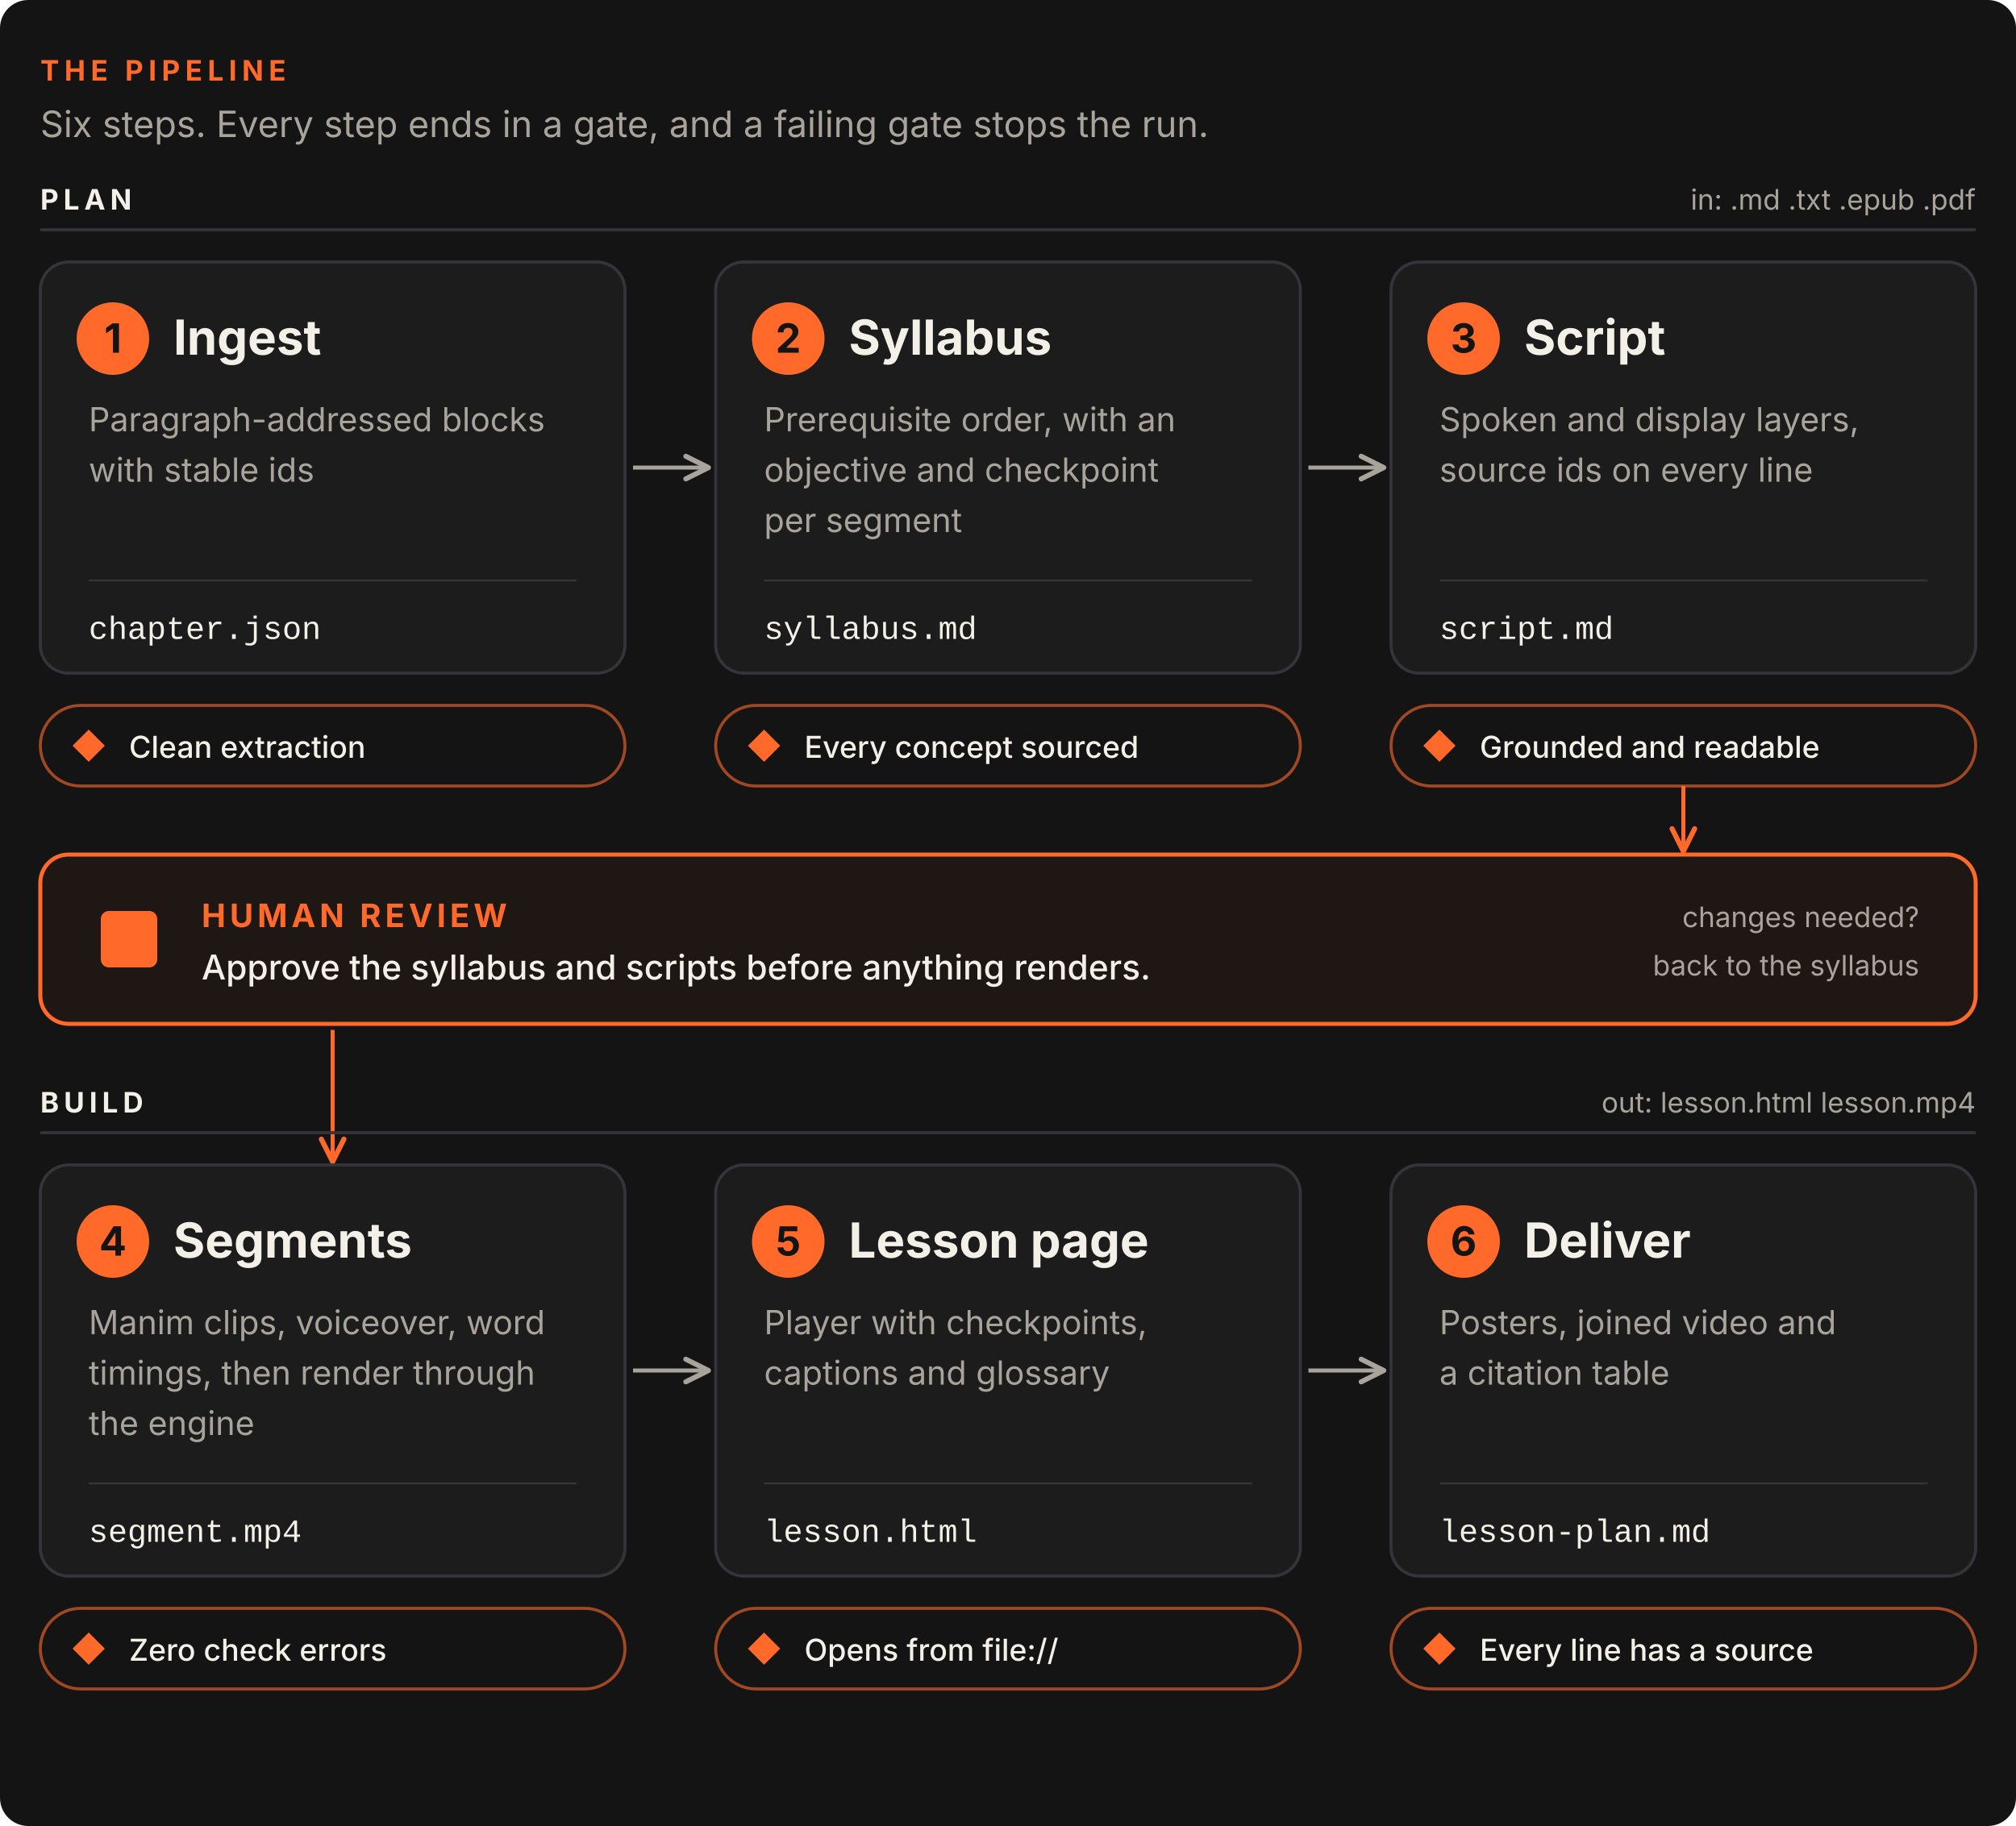
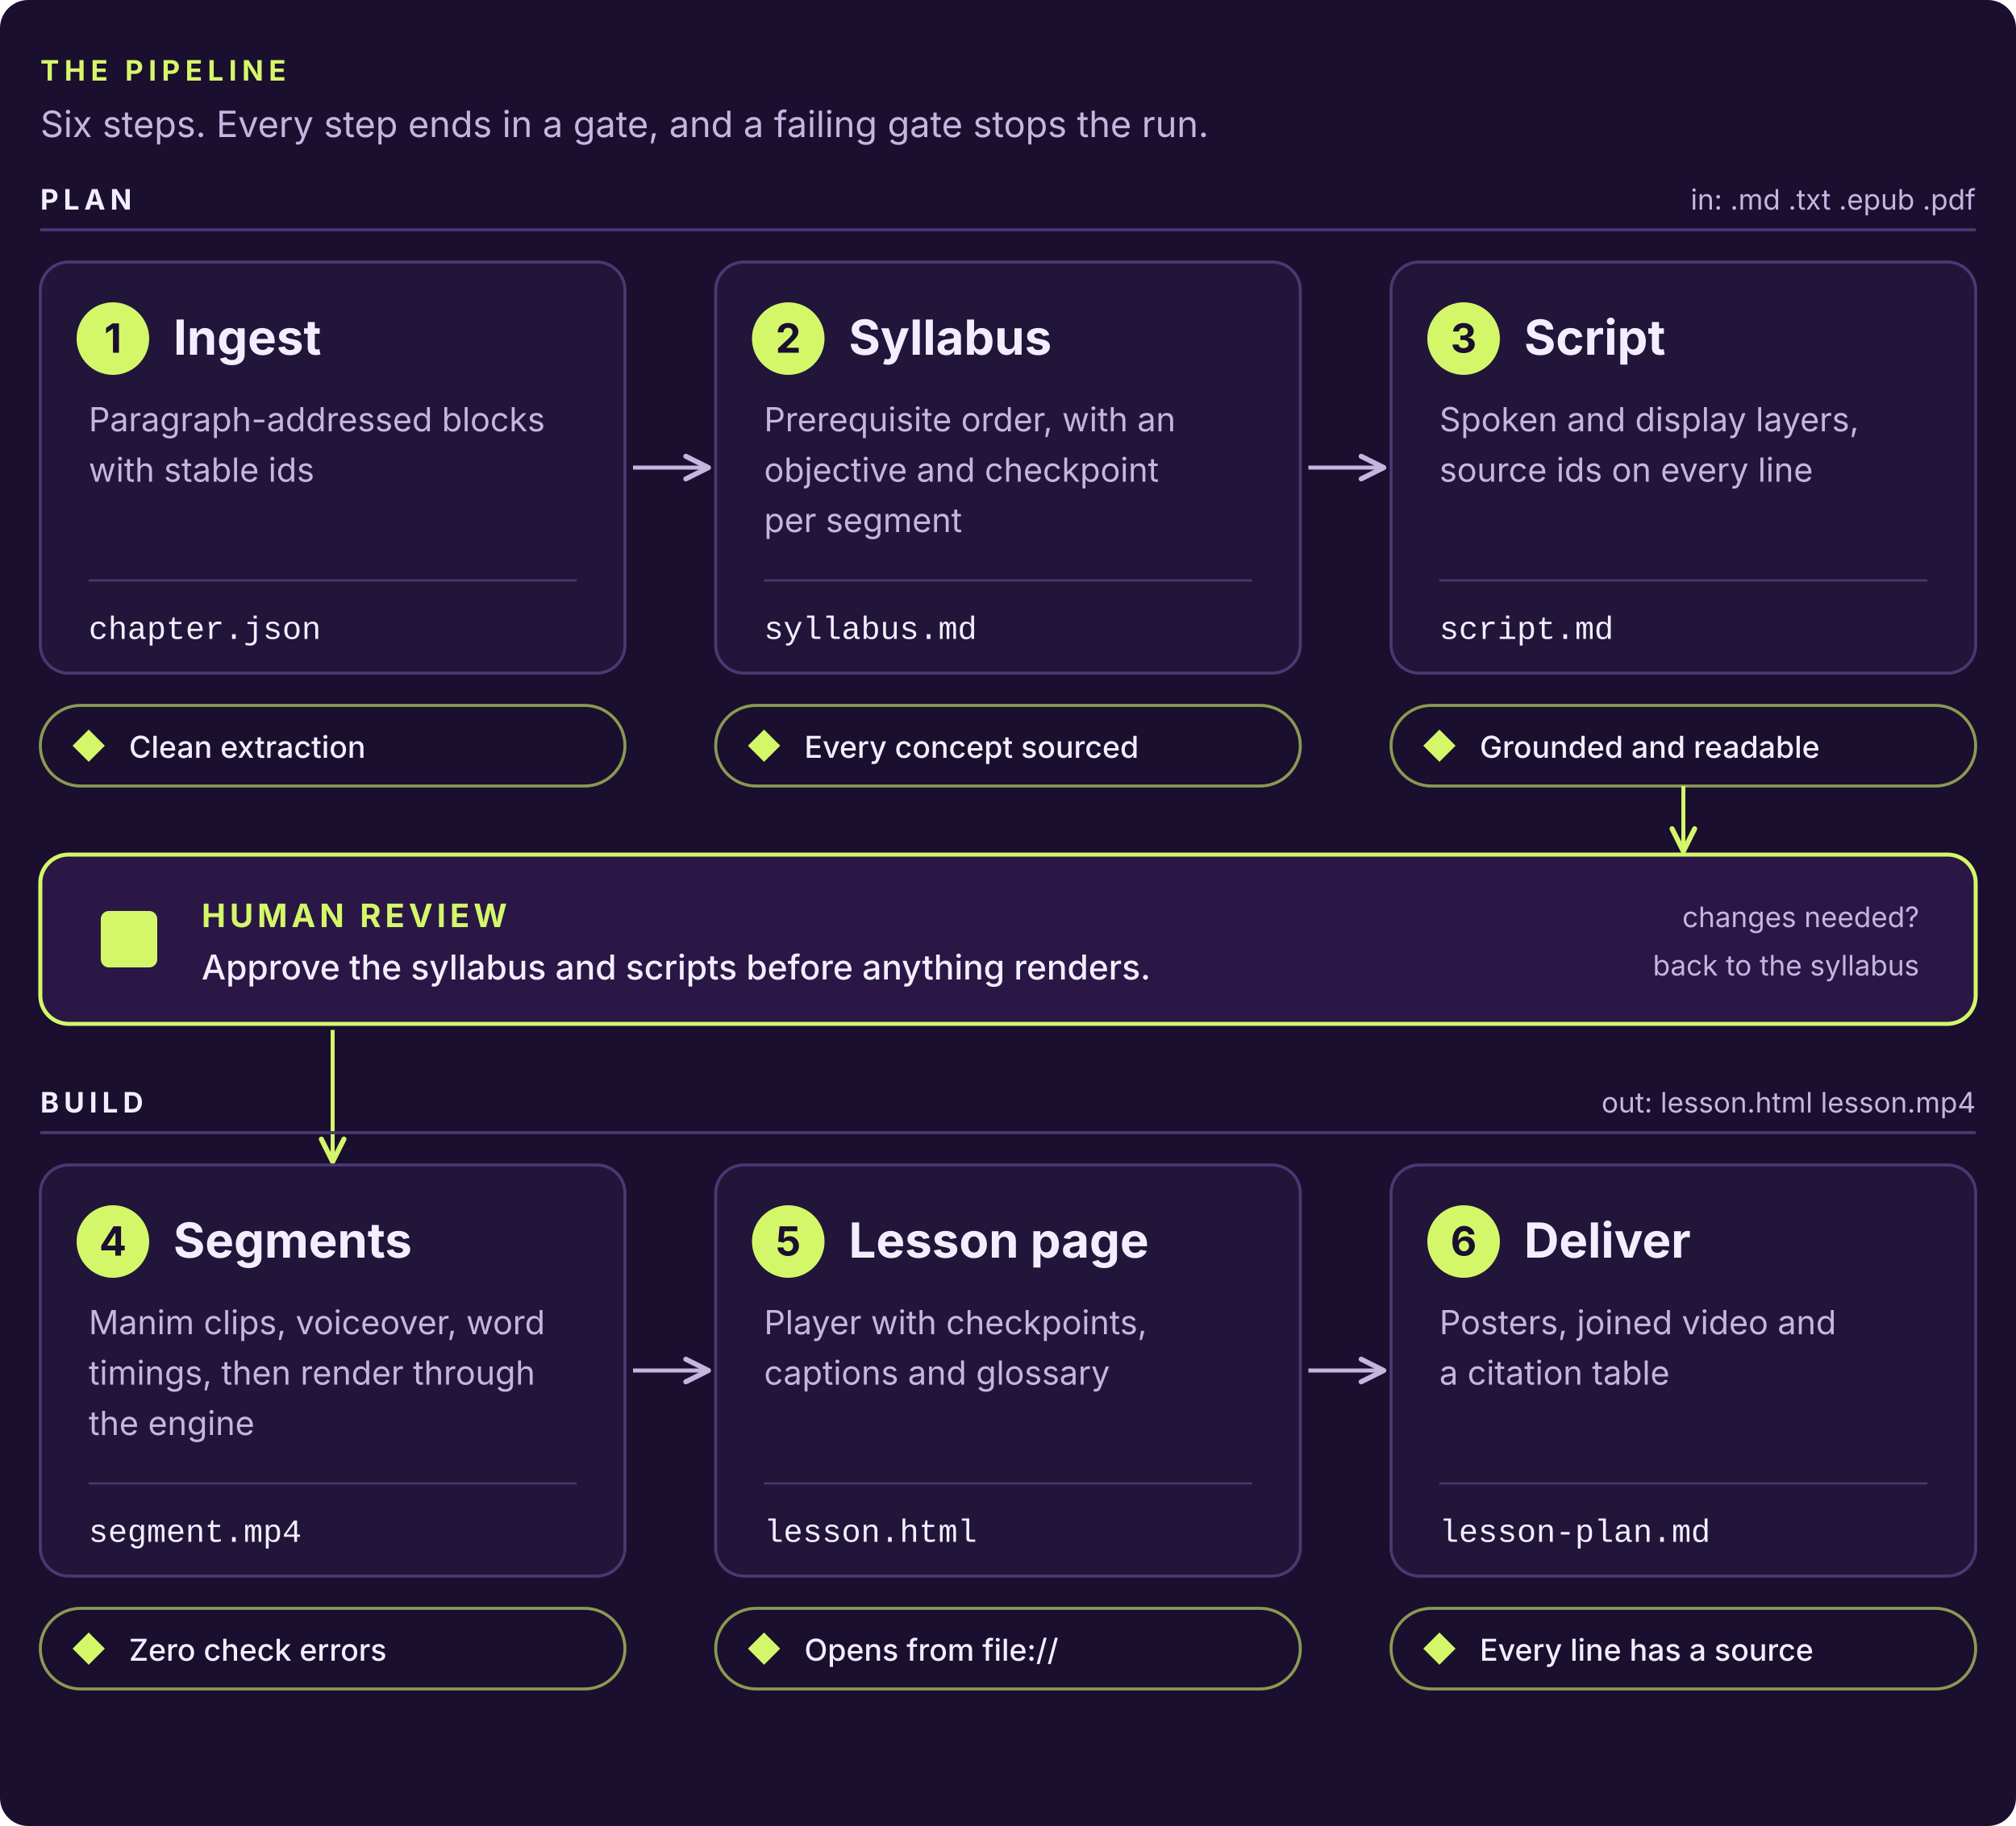
<svg xmlns="http://www.w3.org/2000/svg" viewBox="0 0 1000 906" width="1000" height="906" role="img" aria-label="chalk pipeline: ingest, syllabus, script, human review, segments, lesson page, deliver">
  <defs>
    <marker id="a" viewBox="0 0 10 10" refX="8" refY="5" markerWidth="7" markerHeight="7" orient="auto">
-       <path d="M1 1 L9 5 L1 9" fill="none" stroke="#a8a49b" stroke-width="1.8" stroke-linecap="round" stroke-linejoin="round" />
+       <path d="M1 1 L9 5 L1 9" fill="none" stroke="#c3b6e0" stroke-width="1.8" stroke-linecap="round" stroke-linejoin="round" />
    </marker>
    <marker id="o" viewBox="0 0 10 10" refX="8" refY="5" markerWidth="7" markerHeight="7" orient="auto">
-       <path d="M1 1 L9 5 L1 9" fill="none" stroke="#ff6a2b" stroke-width="1.8" stroke-linecap="round" stroke-linejoin="round" />
+       <path d="M1 1 L9 5 L1 9" fill="none" stroke="#d4f76a" stroke-width="1.8" stroke-linecap="round" stroke-linejoin="round" />
    </marker>
  </defs>
-   <rect width="1000" height="906" rx="14" fill="#141414" />
-   <text x="20" y="40" font-family="Inter,-apple-system,'Segoe UI',Helvetica,Arial,sans-serif" font-size="14" font-weight="700" fill="#ff6a2b" text-anchor="start" letter-spacing="2.6">THE PIPELINE</text>
-   <text x="20" y="68" font-family="Inter,-apple-system,'Segoe UI',Helvetica,Arial,sans-serif" font-size="18" font-weight="400" fill="#a8a49b" text-anchor="start" letter-spacing="0">Six steps. Every step ends in a gate, and a failing gate stops the run.</text>
-   <line x1="20" y1="114" x2="980" y2="114" stroke="#34343a" stroke-width="1.5" />
-   <text x="20" y="104" font-family="Inter,-apple-system,'Segoe UI',Helvetica,Arial,sans-serif" font-size="14" font-weight="700" fill="#f3f0e8" text-anchor="start" letter-spacing="2.4">PLAN</text>
-   <text x="980" y="104" font-family="Inter,-apple-system,'Segoe UI',Helvetica,Arial,sans-serif" font-size="14" font-weight="400" fill="#a8a49b" text-anchor="end" letter-spacing="0">in: .md  .txt  .epub  .pdf</text>
-   <rect x="20" y="130" width="290" height="204" rx="14" fill="#1c1c1c" stroke="#34343a" stroke-width="1.5" />
-   <circle cx="56" cy="168" r="18" fill="#ff6a2b" />
-   <text x="56" y="175" font-family="Inter,-apple-system,'Segoe UI',Helvetica,Arial,sans-serif" font-size="20" font-weight="700" fill="#141414" text-anchor="middle" letter-spacing="0">1</text>
-   <text x="86" y="176" font-family="Inter,-apple-system,'Segoe UI',Helvetica,Arial,sans-serif" font-size="24" font-weight="650" fill="#f3f0e8" text-anchor="start" letter-spacing="0">Ingest</text>
-   <text x="44" y="214" font-family="Inter,-apple-system,'Segoe UI',Helvetica,Arial,sans-serif" font-size="16.5" font-weight="400" fill="#a8a49b" text-anchor="start" letter-spacing="0">Paragraph-addressed blocks</text>
-   <text x="44" y="239" font-family="Inter,-apple-system,'Segoe UI',Helvetica,Arial,sans-serif" font-size="16.5" font-weight="400" fill="#a8a49b" text-anchor="start" letter-spacing="0">with stable ids</text>
-   <line x1="44" x2="286" y1="288" y2="288" stroke="#34343a" />
-   <text x="44" y="317" font-family="'SF Mono',Menlo,Consolas,'Liberation Mono',monospace" font-size="16" font-weight="500" fill="#f3f0e8" text-anchor="start" letter-spacing="0">chapter.json</text>
-   <rect x="20" y="350" width="290" height="40" rx="20" fill="none" stroke="#ff6a2b" stroke-opacity=".6" stroke-width="1.5" />
-   <path d="M44 362 l8 8 l-8 8 l-8 -8 z" fill="#ff6a2b" />
-   <text x="64" y="376" font-family="Inter,-apple-system,'Segoe UI',Helvetica,Arial,sans-serif" font-size="15" font-weight="500" fill="#f3f0e8" text-anchor="start" letter-spacing="0">Clean extraction</text>
-   <line x1="314" y1="232.0" x2="350" y2="232.0" stroke="#a8a49b" stroke-width="2" marker-end="url(#a)" />
-   <rect x="355" y="130" width="290" height="204" rx="14" fill="#1c1c1c" stroke="#34343a" stroke-width="1.5" />
-   <circle cx="391" cy="168" r="18" fill="#ff6a2b" />
-   <text x="391" y="175" font-family="Inter,-apple-system,'Segoe UI',Helvetica,Arial,sans-serif" font-size="20" font-weight="700" fill="#141414" text-anchor="middle" letter-spacing="0">2</text>
-   <text x="421" y="176" font-family="Inter,-apple-system,'Segoe UI',Helvetica,Arial,sans-serif" font-size="24" font-weight="650" fill="#f3f0e8" text-anchor="start" letter-spacing="0">Syllabus</text>
-   <text x="379" y="214" font-family="Inter,-apple-system,'Segoe UI',Helvetica,Arial,sans-serif" font-size="16.5" font-weight="400" fill="#a8a49b" text-anchor="start" letter-spacing="0">Prerequisite order, with an</text>
-   <text x="379" y="239" font-family="Inter,-apple-system,'Segoe UI',Helvetica,Arial,sans-serif" font-size="16.5" font-weight="400" fill="#a8a49b" text-anchor="start" letter-spacing="0">objective and checkpoint</text>
-   <text x="379" y="264" font-family="Inter,-apple-system,'Segoe UI',Helvetica,Arial,sans-serif" font-size="16.5" font-weight="400" fill="#a8a49b" text-anchor="start" letter-spacing="0">per segment</text>
-   <line x1="379" x2="621" y1="288" y2="288" stroke="#34343a" />
-   <text x="379" y="317" font-family="'SF Mono',Menlo,Consolas,'Liberation Mono',monospace" font-size="16" font-weight="500" fill="#f3f0e8" text-anchor="start" letter-spacing="0">syllabus.md</text>
-   <rect x="355" y="350" width="290" height="40" rx="20" fill="none" stroke="#ff6a2b" stroke-opacity=".6" stroke-width="1.5" />
-   <path d="M379 362 l8 8 l-8 8 l-8 -8 z" fill="#ff6a2b" />
-   <text x="399" y="376" font-family="Inter,-apple-system,'Segoe UI',Helvetica,Arial,sans-serif" font-size="15" font-weight="500" fill="#f3f0e8" text-anchor="start" letter-spacing="0">Every concept sourced</text>
-   <line x1="649" y1="232.0" x2="685" y2="232.0" stroke="#a8a49b" stroke-width="2" marker-end="url(#a)" />
-   <rect x="690" y="130" width="290" height="204" rx="14" fill="#1c1c1c" stroke="#34343a" stroke-width="1.5" />
-   <circle cx="726" cy="168" r="18" fill="#ff6a2b" />
-   <text x="726" y="175" font-family="Inter,-apple-system,'Segoe UI',Helvetica,Arial,sans-serif" font-size="20" font-weight="700" fill="#141414" text-anchor="middle" letter-spacing="0">3</text>
-   <text x="756" y="176" font-family="Inter,-apple-system,'Segoe UI',Helvetica,Arial,sans-serif" font-size="24" font-weight="650" fill="#f3f0e8" text-anchor="start" letter-spacing="0">Script</text>
-   <text x="714" y="214" font-family="Inter,-apple-system,'Segoe UI',Helvetica,Arial,sans-serif" font-size="16.5" font-weight="400" fill="#a8a49b" text-anchor="start" letter-spacing="0">Spoken and display layers,</text>
-   <text x="714" y="239" font-family="Inter,-apple-system,'Segoe UI',Helvetica,Arial,sans-serif" font-size="16.5" font-weight="400" fill="#a8a49b" text-anchor="start" letter-spacing="0">source ids on every line</text>
-   <line x1="714" x2="956" y1="288" y2="288" stroke="#34343a" />
-   <text x="714" y="317" font-family="'SF Mono',Menlo,Consolas,'Liberation Mono',monospace" font-size="16" font-weight="500" fill="#f3f0e8" text-anchor="start" letter-spacing="0">script.md</text>
-   <rect x="690" y="350" width="290" height="40" rx="20" fill="none" stroke="#ff6a2b" stroke-opacity=".6" stroke-width="1.5" />
-   <path d="M714 362 l8 8 l-8 8 l-8 -8 z" fill="#ff6a2b" />
-   <text x="734" y="376" font-family="Inter,-apple-system,'Segoe UI',Helvetica,Arial,sans-serif" font-size="15" font-weight="500" fill="#f3f0e8" text-anchor="start" letter-spacing="0">Grounded and readable</text>
-   <line x1="835.0" y1="390" x2="835.0" y2="421" stroke="#ff6a2b" stroke-width="2" marker-end="url(#o)" />
-   <rect x="20" y="424" width="960" height="84" rx="14" fill="#1f1713" stroke="#ff6a2b" stroke-width="2" />
-   <rect x="50" y="452.0" width="28" height="28" rx="4" fill="#ff6a2b" />
-   <text x="100" y="460" font-family="Inter,-apple-system,'Segoe UI',Helvetica,Arial,sans-serif" font-size="16" font-weight="700" fill="#ff6a2b" text-anchor="start" letter-spacing="2">HUMAN REVIEW</text>
-   <text x="100" y="486" font-family="Inter,-apple-system,'Segoe UI',Helvetica,Arial,sans-serif" font-size="17" font-weight="500" fill="#f3f0e8" text-anchor="start" letter-spacing="0">Approve the syllabus and scripts before anything renders.</text>
-   <text x="952" y="460" font-family="Inter,-apple-system,'Segoe UI',Helvetica,Arial,sans-serif" font-size="14" font-weight="400" fill="#a8a49b" text-anchor="end" letter-spacing="0">changes needed?</text>
-   <text x="952" y="484" font-family="Inter,-apple-system,'Segoe UI',Helvetica,Arial,sans-serif" font-size="14" font-weight="400" fill="#a8a49b" text-anchor="end" letter-spacing="0">back to the syllabus</text>
-   <line x1="165.0" y1="511" x2="165.0" y2="575" stroke="#ff6a2b" stroke-width="2" marker-end="url(#o)" />
-   <line x1="20" y1="562" x2="980" y2="562" stroke="#34343a" stroke-width="1.5" />
-   <text x="20" y="552" font-family="Inter,-apple-system,'Segoe UI',Helvetica,Arial,sans-serif" font-size="14" font-weight="700" fill="#f3f0e8" text-anchor="start" letter-spacing="2.4">BUILD</text>
-   <text x="980" y="552" font-family="Inter,-apple-system,'Segoe UI',Helvetica,Arial,sans-serif" font-size="14" font-weight="400" fill="#a8a49b" text-anchor="end" letter-spacing="0">out: lesson.html  lesson.mp4</text>
-   <rect x="20" y="578" width="290" height="204" rx="14" fill="#1c1c1c" stroke="#34343a" stroke-width="1.5" />
-   <circle cx="56" cy="616" r="18" fill="#ff6a2b" />
-   <text x="56" y="623" font-family="Inter,-apple-system,'Segoe UI',Helvetica,Arial,sans-serif" font-size="20" font-weight="700" fill="#141414" text-anchor="middle" letter-spacing="0">4</text>
-   <text x="86" y="624" font-family="Inter,-apple-system,'Segoe UI',Helvetica,Arial,sans-serif" font-size="24" font-weight="650" fill="#f3f0e8" text-anchor="start" letter-spacing="0">Segments</text>
-   <text x="44" y="662" font-family="Inter,-apple-system,'Segoe UI',Helvetica,Arial,sans-serif" font-size="16.5" font-weight="400" fill="#a8a49b" text-anchor="start" letter-spacing="0">Manim clips, voiceover, word</text>
-   <text x="44" y="687" font-family="Inter,-apple-system,'Segoe UI',Helvetica,Arial,sans-serif" font-size="16.5" font-weight="400" fill="#a8a49b" text-anchor="start" letter-spacing="0">timings, then render through</text>
-   <text x="44" y="712" font-family="Inter,-apple-system,'Segoe UI',Helvetica,Arial,sans-serif" font-size="16.5" font-weight="400" fill="#a8a49b" text-anchor="start" letter-spacing="0">the engine</text>
-   <line x1="44" x2="286" y1="736" y2="736" stroke="#34343a" />
-   <text x="44" y="765" font-family="'SF Mono',Menlo,Consolas,'Liberation Mono',monospace" font-size="16" font-weight="500" fill="#f3f0e8" text-anchor="start" letter-spacing="0">segment.mp4</text>
-   <rect x="20" y="798" width="290" height="40" rx="20" fill="none" stroke="#ff6a2b" stroke-opacity=".6" stroke-width="1.5" />
-   <path d="M44 810 l8 8 l-8 8 l-8 -8 z" fill="#ff6a2b" />
-   <text x="64" y="824" font-family="Inter,-apple-system,'Segoe UI',Helvetica,Arial,sans-serif" font-size="15" font-weight="500" fill="#f3f0e8" text-anchor="start" letter-spacing="0">Zero check errors</text>
-   <line x1="314" y1="680.0" x2="350" y2="680.0" stroke="#a8a49b" stroke-width="2" marker-end="url(#a)" />
-   <rect x="355" y="578" width="290" height="204" rx="14" fill="#1c1c1c" stroke="#34343a" stroke-width="1.5" />
-   <circle cx="391" cy="616" r="18" fill="#ff6a2b" />
-   <text x="391" y="623" font-family="Inter,-apple-system,'Segoe UI',Helvetica,Arial,sans-serif" font-size="20" font-weight="700" fill="#141414" text-anchor="middle" letter-spacing="0">5</text>
-   <text x="421" y="624" font-family="Inter,-apple-system,'Segoe UI',Helvetica,Arial,sans-serif" font-size="24" font-weight="650" fill="#f3f0e8" text-anchor="start" letter-spacing="0">Lesson page</text>
-   <text x="379" y="662" font-family="Inter,-apple-system,'Segoe UI',Helvetica,Arial,sans-serif" font-size="16.5" font-weight="400" fill="#a8a49b" text-anchor="start" letter-spacing="0">Player with checkpoints,</text>
-   <text x="379" y="687" font-family="Inter,-apple-system,'Segoe UI',Helvetica,Arial,sans-serif" font-size="16.5" font-weight="400" fill="#a8a49b" text-anchor="start" letter-spacing="0">captions and glossary</text>
-   <line x1="379" x2="621" y1="736" y2="736" stroke="#34343a" />
-   <text x="379" y="765" font-family="'SF Mono',Menlo,Consolas,'Liberation Mono',monospace" font-size="16" font-weight="500" fill="#f3f0e8" text-anchor="start" letter-spacing="0">lesson.html</text>
-   <rect x="355" y="798" width="290" height="40" rx="20" fill="none" stroke="#ff6a2b" stroke-opacity=".6" stroke-width="1.5" />
-   <path d="M379 810 l8 8 l-8 8 l-8 -8 z" fill="#ff6a2b" />
-   <text x="399" y="824" font-family="Inter,-apple-system,'Segoe UI',Helvetica,Arial,sans-serif" font-size="15" font-weight="500" fill="#f3f0e8" text-anchor="start" letter-spacing="0">Opens from file://</text>
-   <line x1="649" y1="680.0" x2="685" y2="680.0" stroke="#a8a49b" stroke-width="2" marker-end="url(#a)" />
-   <rect x="690" y="578" width="290" height="204" rx="14" fill="#1c1c1c" stroke="#34343a" stroke-width="1.5" />
-   <circle cx="726" cy="616" r="18" fill="#ff6a2b" />
-   <text x="726" y="623" font-family="Inter,-apple-system,'Segoe UI',Helvetica,Arial,sans-serif" font-size="20" font-weight="700" fill="#141414" text-anchor="middle" letter-spacing="0">6</text>
-   <text x="756" y="624" font-family="Inter,-apple-system,'Segoe UI',Helvetica,Arial,sans-serif" font-size="24" font-weight="650" fill="#f3f0e8" text-anchor="start" letter-spacing="0">Deliver</text>
-   <text x="714" y="662" font-family="Inter,-apple-system,'Segoe UI',Helvetica,Arial,sans-serif" font-size="16.5" font-weight="400" fill="#a8a49b" text-anchor="start" letter-spacing="0">Posters, joined video and</text>
-   <text x="714" y="687" font-family="Inter,-apple-system,'Segoe UI',Helvetica,Arial,sans-serif" font-size="16.5" font-weight="400" fill="#a8a49b" text-anchor="start" letter-spacing="0">a citation table</text>
-   <line x1="714" x2="956" y1="736" y2="736" stroke="#34343a" />
-   <text x="714" y="765" font-family="'SF Mono',Menlo,Consolas,'Liberation Mono',monospace" font-size="16" font-weight="500" fill="#f3f0e8" text-anchor="start" letter-spacing="0">lesson-plan.md</text>
-   <rect x="690" y="798" width="290" height="40" rx="20" fill="none" stroke="#ff6a2b" stroke-opacity=".6" stroke-width="1.5" />
-   <path d="M714 810 l8 8 l-8 8 l-8 -8 z" fill="#ff6a2b" />
-   <text x="734" y="824" font-family="Inter,-apple-system,'Segoe UI',Helvetica,Arial,sans-serif" font-size="15" font-weight="500" fill="#f3f0e8" text-anchor="start" letter-spacing="0">Every line has a source</text>
+   <rect width="1000" height="906" rx="14" fill="#1a0f2e" />
+   <text x="20" y="40" font-family="Inter,-apple-system,'Segoe UI',Helvetica,Arial,sans-serif" font-size="14" font-weight="700" fill="#d4f76a" text-anchor="start" letter-spacing="2.6">THE PIPELINE</text>
+   <text x="20" y="68" font-family="Inter,-apple-system,'Segoe UI',Helvetica,Arial,sans-serif" font-size="18" font-weight="400" fill="#c3b6e0" text-anchor="start" letter-spacing="0">Six steps. Every step ends in a gate, and a failing gate stops the run.</text>
+   <line x1="20" y1="114" x2="980" y2="114" stroke="#4a3873" stroke-width="1.5" />
+   <text x="20" y="104" font-family="Inter,-apple-system,'Segoe UI',Helvetica,Arial,sans-serif" font-size="14" font-weight="700" fill="#f3eeff" text-anchor="start" letter-spacing="2.4">PLAN</text>
+   <text x="980" y="104" font-family="Inter,-apple-system,'Segoe UI',Helvetica,Arial,sans-serif" font-size="14" font-weight="400" fill="#c3b6e0" text-anchor="end" letter-spacing="0">in: .md  .txt  .epub  .pdf</text>
+   <rect x="20" y="130" width="290" height="204" rx="14" fill="#22153a" stroke="#4a3873" stroke-width="1.5" />
+   <circle cx="56" cy="168" r="18" fill="#d4f76a" />
+   <text x="56" y="175" font-family="Inter,-apple-system,'Segoe UI',Helvetica,Arial,sans-serif" font-size="20" font-weight="700" fill="#1a0f2e" text-anchor="middle" letter-spacing="0">1</text>
+   <text x="86" y="176" font-family="Inter,-apple-system,'Segoe UI',Helvetica,Arial,sans-serif" font-size="24" font-weight="650" fill="#f3eeff" text-anchor="start" letter-spacing="0">Ingest</text>
+   <text x="44" y="214" font-family="Inter,-apple-system,'Segoe UI',Helvetica,Arial,sans-serif" font-size="16.5" font-weight="400" fill="#c3b6e0" text-anchor="start" letter-spacing="0">Paragraph-addressed blocks</text>
+   <text x="44" y="239" font-family="Inter,-apple-system,'Segoe UI',Helvetica,Arial,sans-serif" font-size="16.5" font-weight="400" fill="#c3b6e0" text-anchor="start" letter-spacing="0">with stable ids</text>
+   <line x1="44" x2="286" y1="288" y2="288" stroke="#4a3873" />
+   <text x="44" y="317" font-family="'SF Mono',Menlo,Consolas,'Liberation Mono',monospace" font-size="16" font-weight="500" fill="#f3eeff" text-anchor="start" letter-spacing="0">chapter.json</text>
+   <rect x="20" y="350" width="290" height="40" rx="20" fill="none" stroke="#d4f76a" stroke-opacity=".6" stroke-width="1.5" />
+   <path d="M44 362 l8 8 l-8 8 l-8 -8 z" fill="#d4f76a" />
+   <text x="64" y="376" font-family="Inter,-apple-system,'Segoe UI',Helvetica,Arial,sans-serif" font-size="15" font-weight="500" fill="#f3eeff" text-anchor="start" letter-spacing="0">Clean extraction</text>
+   <line x1="314" y1="232.0" x2="350" y2="232.0" stroke="#c3b6e0" stroke-width="2" marker-end="url(#a)" />
+   <rect x="355" y="130" width="290" height="204" rx="14" fill="#22153a" stroke="#4a3873" stroke-width="1.5" />
+   <circle cx="391" cy="168" r="18" fill="#d4f76a" />
+   <text x="391" y="175" font-family="Inter,-apple-system,'Segoe UI',Helvetica,Arial,sans-serif" font-size="20" font-weight="700" fill="#1a0f2e" text-anchor="middle" letter-spacing="0">2</text>
+   <text x="421" y="176" font-family="Inter,-apple-system,'Segoe UI',Helvetica,Arial,sans-serif" font-size="24" font-weight="650" fill="#f3eeff" text-anchor="start" letter-spacing="0">Syllabus</text>
+   <text x="379" y="214" font-family="Inter,-apple-system,'Segoe UI',Helvetica,Arial,sans-serif" font-size="16.5" font-weight="400" fill="#c3b6e0" text-anchor="start" letter-spacing="0">Prerequisite order, with an</text>
+   <text x="379" y="239" font-family="Inter,-apple-system,'Segoe UI',Helvetica,Arial,sans-serif" font-size="16.5" font-weight="400" fill="#c3b6e0" text-anchor="start" letter-spacing="0">objective and checkpoint</text>
+   <text x="379" y="264" font-family="Inter,-apple-system,'Segoe UI',Helvetica,Arial,sans-serif" font-size="16.5" font-weight="400" fill="#c3b6e0" text-anchor="start" letter-spacing="0">per segment</text>
+   <line x1="379" x2="621" y1="288" y2="288" stroke="#4a3873" />
+   <text x="379" y="317" font-family="'SF Mono',Menlo,Consolas,'Liberation Mono',monospace" font-size="16" font-weight="500" fill="#f3eeff" text-anchor="start" letter-spacing="0">syllabus.md</text>
+   <rect x="355" y="350" width="290" height="40" rx="20" fill="none" stroke="#d4f76a" stroke-opacity=".6" stroke-width="1.5" />
+   <path d="M379 362 l8 8 l-8 8 l-8 -8 z" fill="#d4f76a" />
+   <text x="399" y="376" font-family="Inter,-apple-system,'Segoe UI',Helvetica,Arial,sans-serif" font-size="15" font-weight="500" fill="#f3eeff" text-anchor="start" letter-spacing="0">Every concept sourced</text>
+   <line x1="649" y1="232.0" x2="685" y2="232.0" stroke="#c3b6e0" stroke-width="2" marker-end="url(#a)" />
+   <rect x="690" y="130" width="290" height="204" rx="14" fill="#22153a" stroke="#4a3873" stroke-width="1.5" />
+   <circle cx="726" cy="168" r="18" fill="#d4f76a" />
+   <text x="726" y="175" font-family="Inter,-apple-system,'Segoe UI',Helvetica,Arial,sans-serif" font-size="20" font-weight="700" fill="#1a0f2e" text-anchor="middle" letter-spacing="0">3</text>
+   <text x="756" y="176" font-family="Inter,-apple-system,'Segoe UI',Helvetica,Arial,sans-serif" font-size="24" font-weight="650" fill="#f3eeff" text-anchor="start" letter-spacing="0">Script</text>
+   <text x="714" y="214" font-family="Inter,-apple-system,'Segoe UI',Helvetica,Arial,sans-serif" font-size="16.5" font-weight="400" fill="#c3b6e0" text-anchor="start" letter-spacing="0">Spoken and display layers,</text>
+   <text x="714" y="239" font-family="Inter,-apple-system,'Segoe UI',Helvetica,Arial,sans-serif" font-size="16.5" font-weight="400" fill="#c3b6e0" text-anchor="start" letter-spacing="0">source ids on every line</text>
+   <line x1="714" x2="956" y1="288" y2="288" stroke="#4a3873" />
+   <text x="714" y="317" font-family="'SF Mono',Menlo,Consolas,'Liberation Mono',monospace" font-size="16" font-weight="500" fill="#f3eeff" text-anchor="start" letter-spacing="0">script.md</text>
+   <rect x="690" y="350" width="290" height="40" rx="20" fill="none" stroke="#d4f76a" stroke-opacity=".6" stroke-width="1.5" />
+   <path d="M714 362 l8 8 l-8 8 l-8 -8 z" fill="#d4f76a" />
+   <text x="734" y="376" font-family="Inter,-apple-system,'Segoe UI',Helvetica,Arial,sans-serif" font-size="15" font-weight="500" fill="#f3eeff" text-anchor="start" letter-spacing="0">Grounded and readable</text>
+   <line x1="835.0" y1="390" x2="835.0" y2="421" stroke="#d4f76a" stroke-width="2" marker-end="url(#o)" />
+   <rect x="20" y="424" width="960" height="84" rx="14" fill="#2a1745" stroke="#d4f76a" stroke-width="2" />
+   <rect x="50" y="452.0" width="28" height="28" rx="4" fill="#d4f76a" />
+   <text x="100" y="460" font-family="Inter,-apple-system,'Segoe UI',Helvetica,Arial,sans-serif" font-size="16" font-weight="700" fill="#d4f76a" text-anchor="start" letter-spacing="2">HUMAN REVIEW</text>
+   <text x="100" y="486" font-family="Inter,-apple-system,'Segoe UI',Helvetica,Arial,sans-serif" font-size="17" font-weight="500" fill="#f3eeff" text-anchor="start" letter-spacing="0">Approve the syllabus and scripts before anything renders.</text>
+   <text x="952" y="460" font-family="Inter,-apple-system,'Segoe UI',Helvetica,Arial,sans-serif" font-size="14" font-weight="400" fill="#c3b6e0" text-anchor="end" letter-spacing="0">changes needed?</text>
+   <text x="952" y="484" font-family="Inter,-apple-system,'Segoe UI',Helvetica,Arial,sans-serif" font-size="14" font-weight="400" fill="#c3b6e0" text-anchor="end" letter-spacing="0">back to the syllabus</text>
+   <line x1="165.0" y1="511" x2="165.0" y2="575" stroke="#d4f76a" stroke-width="2" marker-end="url(#o)" />
+   <line x1="20" y1="562" x2="980" y2="562" stroke="#4a3873" stroke-width="1.5" />
+   <text x="20" y="552" font-family="Inter,-apple-system,'Segoe UI',Helvetica,Arial,sans-serif" font-size="14" font-weight="700" fill="#f3eeff" text-anchor="start" letter-spacing="2.4">BUILD</text>
+   <text x="980" y="552" font-family="Inter,-apple-system,'Segoe UI',Helvetica,Arial,sans-serif" font-size="14" font-weight="400" fill="#c3b6e0" text-anchor="end" letter-spacing="0">out: lesson.html  lesson.mp4</text>
+   <rect x="20" y="578" width="290" height="204" rx="14" fill="#22153a" stroke="#4a3873" stroke-width="1.5" />
+   <circle cx="56" cy="616" r="18" fill="#d4f76a" />
+   <text x="56" y="623" font-family="Inter,-apple-system,'Segoe UI',Helvetica,Arial,sans-serif" font-size="20" font-weight="700" fill="#1a0f2e" text-anchor="middle" letter-spacing="0">4</text>
+   <text x="86" y="624" font-family="Inter,-apple-system,'Segoe UI',Helvetica,Arial,sans-serif" font-size="24" font-weight="650" fill="#f3eeff" text-anchor="start" letter-spacing="0">Segments</text>
+   <text x="44" y="662" font-family="Inter,-apple-system,'Segoe UI',Helvetica,Arial,sans-serif" font-size="16.5" font-weight="400" fill="#c3b6e0" text-anchor="start" letter-spacing="0">Manim clips, voiceover, word</text>
+   <text x="44" y="687" font-family="Inter,-apple-system,'Segoe UI',Helvetica,Arial,sans-serif" font-size="16.5" font-weight="400" fill="#c3b6e0" text-anchor="start" letter-spacing="0">timings, then render through</text>
+   <text x="44" y="712" font-family="Inter,-apple-system,'Segoe UI',Helvetica,Arial,sans-serif" font-size="16.5" font-weight="400" fill="#c3b6e0" text-anchor="start" letter-spacing="0">the engine</text>
+   <line x1="44" x2="286" y1="736" y2="736" stroke="#4a3873" />
+   <text x="44" y="765" font-family="'SF Mono',Menlo,Consolas,'Liberation Mono',monospace" font-size="16" font-weight="500" fill="#f3eeff" text-anchor="start" letter-spacing="0">segment.mp4</text>
+   <rect x="20" y="798" width="290" height="40" rx="20" fill="none" stroke="#d4f76a" stroke-opacity=".6" stroke-width="1.5" />
+   <path d="M44 810 l8 8 l-8 8 l-8 -8 z" fill="#d4f76a" />
+   <text x="64" y="824" font-family="Inter,-apple-system,'Segoe UI',Helvetica,Arial,sans-serif" font-size="15" font-weight="500" fill="#f3eeff" text-anchor="start" letter-spacing="0">Zero check errors</text>
+   <line x1="314" y1="680.0" x2="350" y2="680.0" stroke="#c3b6e0" stroke-width="2" marker-end="url(#a)" />
+   <rect x="355" y="578" width="290" height="204" rx="14" fill="#22153a" stroke="#4a3873" stroke-width="1.5" />
+   <circle cx="391" cy="616" r="18" fill="#d4f76a" />
+   <text x="391" y="623" font-family="Inter,-apple-system,'Segoe UI',Helvetica,Arial,sans-serif" font-size="20" font-weight="700" fill="#1a0f2e" text-anchor="middle" letter-spacing="0">5</text>
+   <text x="421" y="624" font-family="Inter,-apple-system,'Segoe UI',Helvetica,Arial,sans-serif" font-size="24" font-weight="650" fill="#f3eeff" text-anchor="start" letter-spacing="0">Lesson page</text>
+   <text x="379" y="662" font-family="Inter,-apple-system,'Segoe UI',Helvetica,Arial,sans-serif" font-size="16.5" font-weight="400" fill="#c3b6e0" text-anchor="start" letter-spacing="0">Player with checkpoints,</text>
+   <text x="379" y="687" font-family="Inter,-apple-system,'Segoe UI',Helvetica,Arial,sans-serif" font-size="16.5" font-weight="400" fill="#c3b6e0" text-anchor="start" letter-spacing="0">captions and glossary</text>
+   <line x1="379" x2="621" y1="736" y2="736" stroke="#4a3873" />
+   <text x="379" y="765" font-family="'SF Mono',Menlo,Consolas,'Liberation Mono',monospace" font-size="16" font-weight="500" fill="#f3eeff" text-anchor="start" letter-spacing="0">lesson.html</text>
+   <rect x="355" y="798" width="290" height="40" rx="20" fill="none" stroke="#d4f76a" stroke-opacity=".6" stroke-width="1.5" />
+   <path d="M379 810 l8 8 l-8 8 l-8 -8 z" fill="#d4f76a" />
+   <text x="399" y="824" font-family="Inter,-apple-system,'Segoe UI',Helvetica,Arial,sans-serif" font-size="15" font-weight="500" fill="#f3eeff" text-anchor="start" letter-spacing="0">Opens from file://</text>
+   <line x1="649" y1="680.0" x2="685" y2="680.0" stroke="#c3b6e0" stroke-width="2" marker-end="url(#a)" />
+   <rect x="690" y="578" width="290" height="204" rx="14" fill="#22153a" stroke="#4a3873" stroke-width="1.5" />
+   <circle cx="726" cy="616" r="18" fill="#d4f76a" />
+   <text x="726" y="623" font-family="Inter,-apple-system,'Segoe UI',Helvetica,Arial,sans-serif" font-size="20" font-weight="700" fill="#1a0f2e" text-anchor="middle" letter-spacing="0">6</text>
+   <text x="756" y="624" font-family="Inter,-apple-system,'Segoe UI',Helvetica,Arial,sans-serif" font-size="24" font-weight="650" fill="#f3eeff" text-anchor="start" letter-spacing="0">Deliver</text>
+   <text x="714" y="662" font-family="Inter,-apple-system,'Segoe UI',Helvetica,Arial,sans-serif" font-size="16.5" font-weight="400" fill="#c3b6e0" text-anchor="start" letter-spacing="0">Posters, joined video and</text>
+   <text x="714" y="687" font-family="Inter,-apple-system,'Segoe UI',Helvetica,Arial,sans-serif" font-size="16.5" font-weight="400" fill="#c3b6e0" text-anchor="start" letter-spacing="0">a citation table</text>
+   <line x1="714" x2="956" y1="736" y2="736" stroke="#4a3873" />
+   <text x="714" y="765" font-family="'SF Mono',Menlo,Consolas,'Liberation Mono',monospace" font-size="16" font-weight="500" fill="#f3eeff" text-anchor="start" letter-spacing="0">lesson-plan.md</text>
+   <rect x="690" y="798" width="290" height="40" rx="20" fill="none" stroke="#d4f76a" stroke-opacity=".6" stroke-width="1.5" />
+   <path d="M714 810 l8 8 l-8 8 l-8 -8 z" fill="#d4f76a" />
+   <text x="734" y="824" font-family="Inter,-apple-system,'Segoe UI',Helvetica,Arial,sans-serif" font-size="15" font-weight="500" fill="#f3eeff" text-anchor="start" letter-spacing="0">Every line has a source</text>
</svg>
